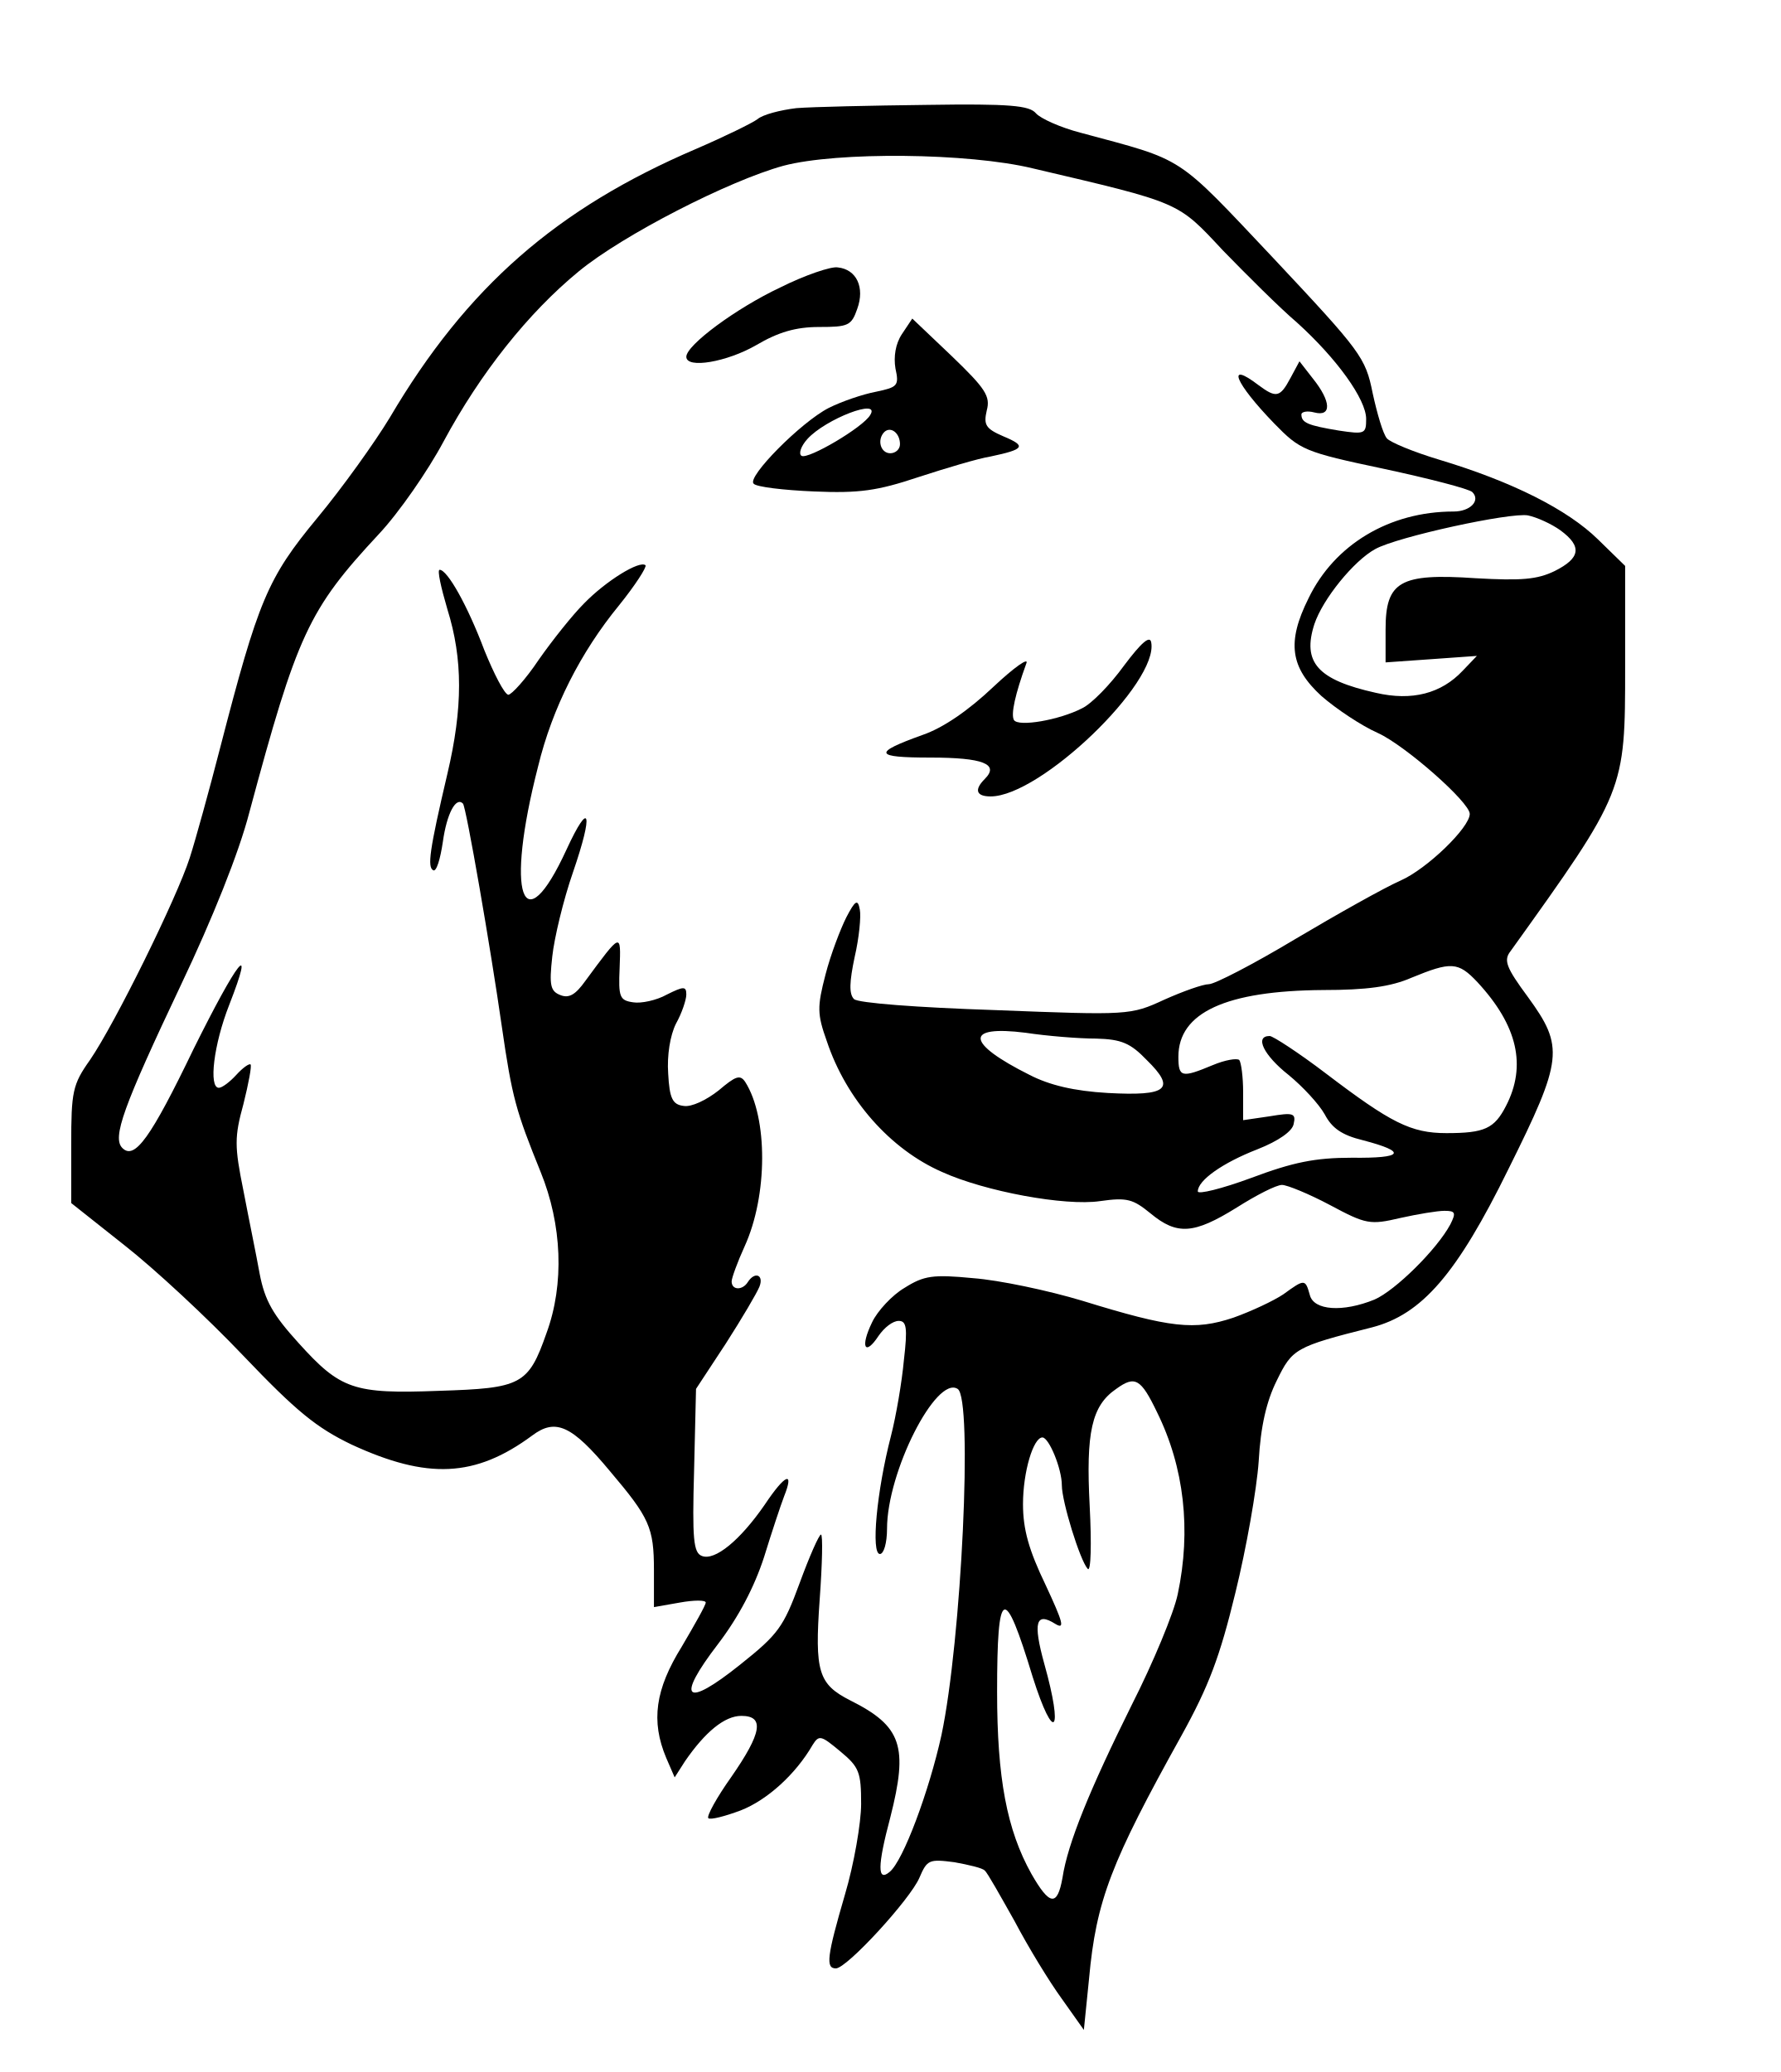
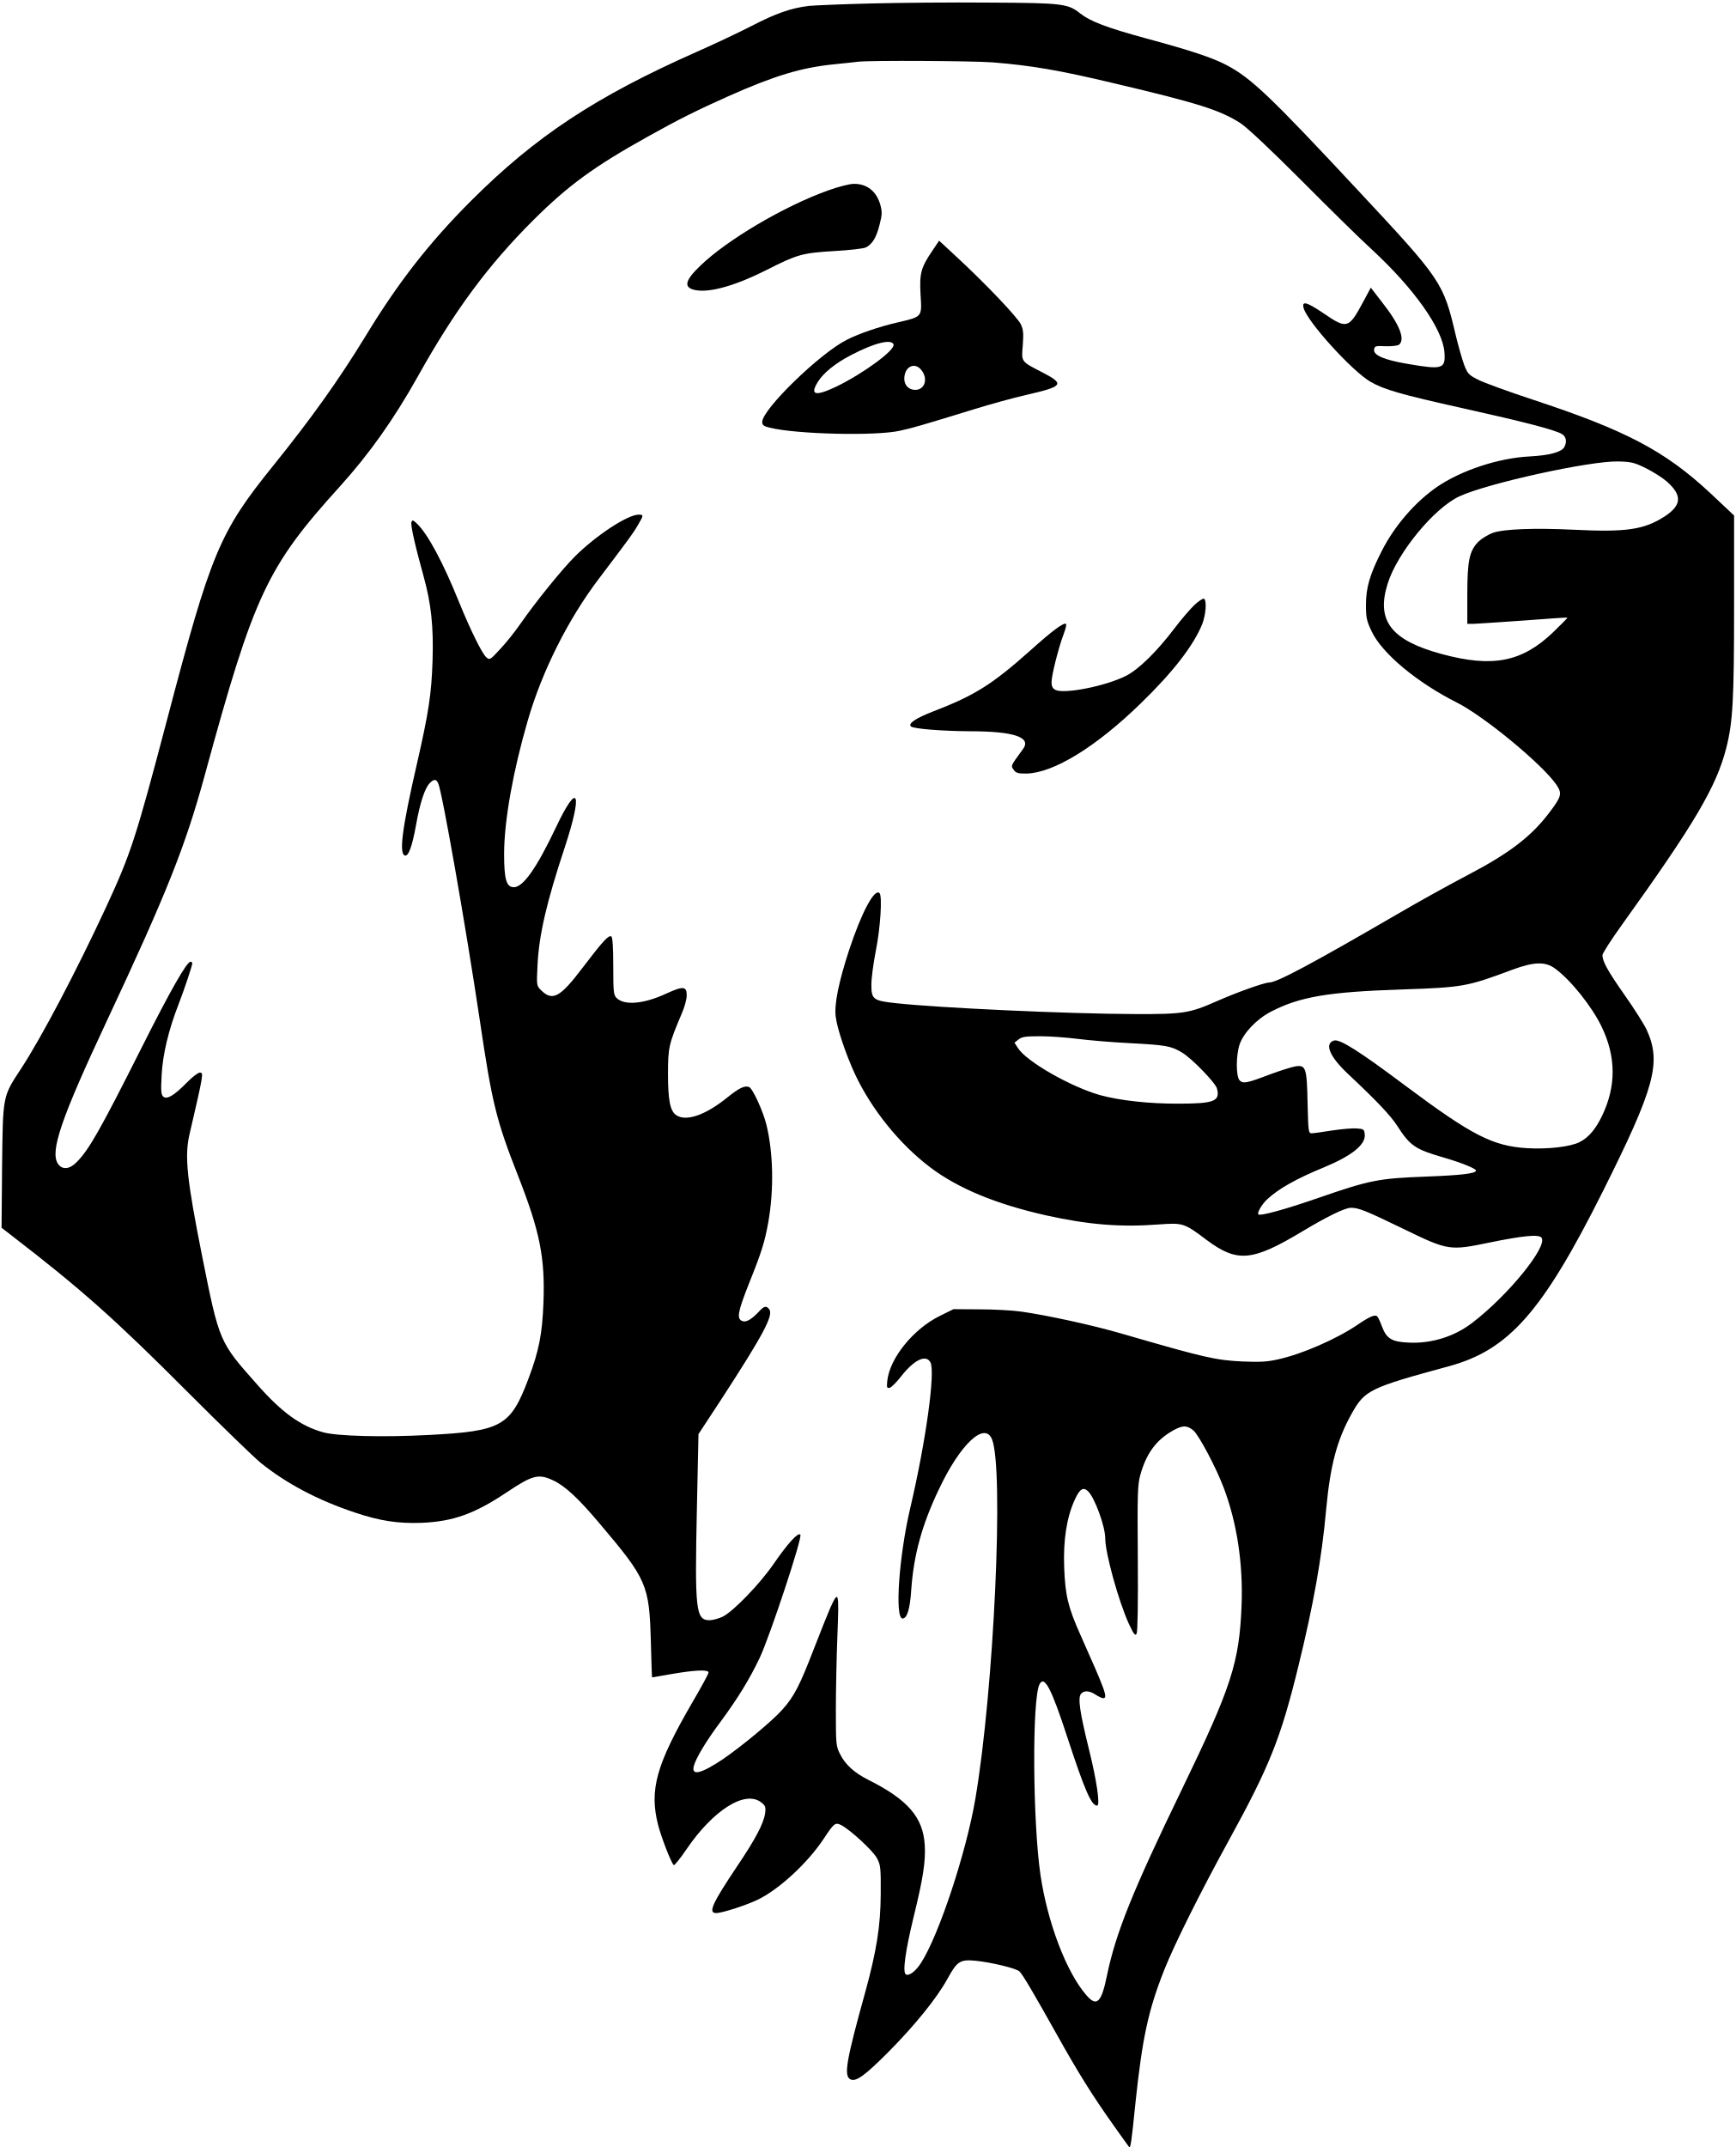
- <svg xmlns="http://www.w3.org/2000/svg" version="1.0" width="275pt" height="320pt" viewBox="0 0 275 320" preserveAspectRatio="xMidYMid meet">
-   <g transform="translate(0,320) scale(0.1,-0.1)" fill="#000000" stroke="none">
-     <path d="M1230 3033 c-25 -3 -52 -10 -60 -17 -8 -6 -51 -27 -95 -46 -215 -92 -354 -213 -473 -415 -23 -38 -73 -108 -112 -155 -77 -93 -91 -127 -150 -355 -17 -66 -38 -142 -47 -170 -20 -62 -115 -255 -154 -312 -27 -38 -29 -49 -29 -131 l0 -90 82 -65 c46 -36 128 -112 184 -171 82 -86 113 -111 167 -137 117 -54 191 -51 279 14 36 27 61 16 120 -55 61 -72 68 -87 68 -153 l0 -57 40 7 c22 4 40 4 40 0 0 -4 -17 -34 -37 -68 -41 -66 -48 -115 -24 -172 l13 -30 16 25 c31 45 61 70 87 70 36 0 32 -26 -16 -95 -22 -31 -38 -60 -35 -63 3 -3 26 3 50 12 41 16 85 56 111 101 10 16 13 15 43 -10 29 -24 32 -32 32 -81 0 -29 -11 -93 -25 -140 -28 -96 -30 -114 -14 -114 17 0 115 107 129 140 12 28 15 29 54 24 22 -4 44 -9 47 -13 4 -3 24 -39 46 -78 21 -40 54 -94 73 -120 l34 -48 8 79 c11 121 34 180 143 376 42 76 59 121 83 220 17 69 33 160 36 203 3 54 12 93 28 125 24 49 28 52 147 82 77 20 131 82 211 245 84 169 86 188 30 265 -34 46 -38 57 -27 71 177 247 177 247 177 439 l0 156 -42 41 c-47 46 -132 89 -245 123 -40 12 -76 27 -81 33 -6 7 -15 38 -22 70 -11 55 -18 64 -153 208 -153 162 -135 150 -298 194 -31 8 -62 22 -69 30 -10 12 -40 15 -169 13 -86 -1 -176 -3 -201 -5z m365 -93 c230 -54 223 -51 294 -127 36 -37 87 -88 114 -111 62 -56 107 -119 107 -149 0 -23 -2 -24 -42 -18 -48 8 -58 12 -58 25 0 4 9 6 20 3 27 -7 26 17 -2 52 l-21 27 -14 -26 c-16 -30 -22 -31 -49 -11 -51 39 -37 4 24 -59 40 -41 46 -44 169 -70 70 -15 132 -31 137 -36 13 -13 -3 -30 -29 -30 -99 0 -184 -51 -224 -134 -34 -68 -28 -107 20 -151 23 -20 62 -46 87 -57 42 -19 142 -107 142 -125 0 -21 -66 -85 -107 -103 -25 -11 -98 -52 -162 -90 -65 -39 -125 -70 -134 -70 -9 0 -40 -11 -69 -24 -52 -24 -55 -24 -261 -16 -121 4 -212 11 -218 17 -8 8 -7 27 1 65 7 30 10 63 8 73 -3 17 -7 15 -21 -12 -9 -18 -24 -57 -32 -88 -13 -50 -13 -61 2 -103 30 -90 98 -167 178 -202 66 -30 190 -53 244 -45 42 6 51 3 78 -19 41 -34 67 -32 133 9 30 19 61 35 70 35 8 0 42 -14 74 -31 56 -30 62 -31 109 -20 27 6 57 11 68 11 17 0 18 -3 9 -21 -21 -39 -85 -102 -117 -116 -49 -20 -94 -17 -100 7 -7 25 -8 25 -41 1 -15 -10 -49 -26 -77 -36 -60 -20 -97 -16 -233 26 -53 16 -129 32 -169 35 -62 6 -76 4 -106 -15 -19 -11 -42 -36 -50 -53 -19 -39 -11 -53 10 -21 9 13 22 23 31 23 12 0 14 -10 8 -61 -3 -33 -12 -86 -20 -117 -22 -85 -31 -182 -17 -182 6 0 11 17 11 39 0 88 76 237 109 216 24 -14 6 -389 -25 -535 -19 -86 -59 -194 -80 -211 -19 -16 -19 9 1 84 28 110 18 141 -62 181 -49 25 -55 44 -47 156 4 55 5 100 2 100 -3 0 -18 -34 -33 -75 -25 -68 -33 -79 -92 -126 -85 -68 -100 -54 -34 32 32 42 56 88 71 134 12 39 26 81 31 94 16 40 2 35 -30 -13 -38 -55 -77 -87 -97 -79 -13 5 -15 26 -12 132 l3 126 46 70 c25 39 48 78 52 88 7 18 -7 24 -18 7 -8 -13 -25 -13 -25 1 0 5 9 30 20 54 36 79 36 199 1 254 -8 12 -15 9 -41 -13 -19 -15 -42 -26 -54 -24 -17 2 -22 11 -24 50 -2 28 3 59 12 77 9 16 16 37 16 45 0 13 -4 13 -30 0 -16 -9 -40 -14 -52 -12 -21 3 -23 8 -21 53 2 55 3 56 -53 -20 -15 -21 -25 -27 -38 -22 -16 6 -18 15 -13 60 3 28 17 87 32 130 32 93 26 113 -10 35 -68 -148 -95 -70 -44 128 22 91 66 177 125 249 25 31 43 59 41 62 -9 8 -61 -24 -95 -59 -18 -18 -49 -57 -70 -87 -20 -30 -42 -54 -47 -54 -6 1 -22 32 -37 69 -26 69 -57 124 -69 124 -4 0 2 -27 12 -61 24 -77 24 -152 0 -254 -28 -119 -31 -144 -22 -149 5 -3 11 17 15 44 6 43 20 70 31 59 5 -5 43 -225 60 -344 16 -111 22 -131 60 -225 33 -81 37 -173 9 -249 -28 -80 -39 -85 -166 -89 -132 -5 -152 2 -217 74 -39 43 -52 65 -60 107 -5 28 -17 86 -25 128 -14 69 -14 83 0 134 8 32 13 59 11 61 -2 2 -12 -5 -22 -16 -10 -11 -22 -20 -27 -20 -16 0 -8 67 16 128 41 105 13 69 -55 -68 -66 -137 -91 -172 -110 -153 -16 16 1 63 91 253 48 101 89 203 105 265 74 275 91 313 200 430 31 33 76 98 100 143 57 106 131 199 209 263 68 56 232 140 316 163 83 22 286 20 385 -4z m815 -559 c34 -25 31 -43 -9 -63 -27 -13 -51 -15 -122 -11 -117 8 -139 -5 -139 -79 l0 -51 71 5 70 5 -22 -23 c-33 -35 -78 -47 -134 -34 -90 20 -114 47 -95 106 13 39 61 98 94 116 34 19 209 57 236 52 14 -3 36 -13 50 -23z m-128 -698 c62 -67 76 -129 44 -191 -18 -35 -33 -42 -92 -42 -55 0 -86 16 -186 92 -42 32 -82 58 -87 58 -24 0 -9 -30 29 -60 22 -18 47 -45 56 -61 11 -21 26 -32 59 -40 69 -18 63 -28 -17 -27 -57 0 -91 -7 -155 -31 -46 -17 -83 -26 -83 -21 0 17 38 44 92 65 33 13 54 28 56 39 4 17 -1 18 -37 12 l-41 -6 0 43 c0 24 -3 46 -6 50 -4 3 -22 0 -41 -8 -48 -20 -53 -19 -53 13 0 68 73 102 224 103 66 0 104 5 136 19 61 25 72 25 102 -7z m-589 -87 c39 -1 53 -7 78 -33 46 -45 32 -56 -60 -51 -52 3 -90 12 -121 28 -98 49 -101 77 -6 65 33 -5 82 -9 109 -9z m94 -577 c42 -85 53 -182 32 -281 -6 -29 -38 -106 -71 -171 -65 -131 -99 -214 -107 -267 -8 -45 -20 -43 -48 6 -38 68 -53 148 -53 281 0 163 11 168 55 23 33 -104 48 -87 18 20 -18 65 -13 81 17 62 15 -9 12 2 -15 60 -26 54 -35 86 -35 125 0 50 16 103 30 103 10 0 30 -48 30 -74 0 -25 28 -116 40 -129 5 -5 6 39 3 97 -6 114 3 155 41 181 29 21 38 16 63 -36z" />
-     <path d="M1205 2756 c-68 -32 -145 -89 -145 -107 0 -19 63 -8 108 18 34 20 61 28 97 28 45 0 50 2 59 28 12 33 -1 61 -30 64 -10 2 -51 -12 -89 -31z" />
-     <path d="M1393 2684 c-10 -15 -13 -35 -10 -53 6 -27 3 -29 -30 -36 -21 -4 -53 -15 -73 -25 -43 -22 -127 -107 -116 -117 4 -5 46 -10 93 -12 70 -3 98 1 161 22 43 14 93 29 112 32 52 11 56 16 20 31 -28 12 -31 18 -26 40 6 22 -2 34 -54 84 l-61 58 -16 -24z m-49 -125 c-11 -19 -96 -69 -106 -63 -5 3 -1 15 9 26 28 31 114 64 97 37z m46 -45 c0 -8 -7 -14 -15 -14 -15 0 -21 21 -9 33 10 9 24 -2 24 -19z" />
-     <path d="M1736 2172 c-21 -29 -50 -59 -65 -66 -35 -18 -98 -29 -105 -18 -5 9 2 40 19 87 5 11 -18 -5 -51 -36 -38 -36 -77 -63 -109 -74 -78 -28 -75 -35 12 -35 81 0 107 -10 84 -33 -17 -17 -13 -27 9 -27 77 0 260 176 248 238 -2 11 -15 0 -42 -36z" />
+ <svg xmlns="http://www.w3.org/2000/svg" version="1.0" width="1002pt" height="1239pt" viewBox="0 0 1002 1239" preserveAspectRatio="xMidYMid meet">
+   <g transform="translate(0,1239) scale(0.1,-0.1)" fill="#000000" stroke="none">
+     <path d="M5027 12370 c-165 -4 -325 -11 -357 -14 -102 -12 -191 -43 -330 -115 -74 -38 -218 -106 -320 -151 -580 -257 -928 -486 -1301 -859 -242 -242 -422 -473 -609 -781 -154 -252 -313 -475 -535 -750 -308 -382 -357 -499 -610 -1461 -182 -690 -209 -774 -355 -1089 -169 -364 -369 -744 -487 -925 -109 -166 -106 -153 -111 -565 l-3 -355 58 -45 c405 -312 594 -480 1023 -910 190 -190 377 -371 415 -402 148 -119 329 -215 542 -286 145 -49 250 -65 388 -60 182 8 305 52 493 178 147 98 181 107 267 66 68 -32 146 -105 268 -250 271 -320 285 -352 294 -678 3 -115 6 -208 7 -208 1 0 53 9 116 20 134 23 210 26 210 8 0 -7 -41 -83 -91 -168 -211 -363 -252 -508 -200 -712 19 -73 74 -215 90 -231 4 -4 37 37 73 90 155 228 340 345 433 271 23 -18 26 -26 22 -60 -8 -60 -56 -151 -162 -308 -144 -215 -169 -270 -121 -270 36 0 182 48 246 80 123 62 282 210 373 346 62 94 68 99 104 81 53 -28 183 -148 205 -190 21 -39 23 -54 22 -207 -1 -185 -24 -328 -89 -565 -110 -396 -125 -483 -87 -504 32 -17 82 19 217 154 155 156 284 315 345 427 55 100 72 111 160 103 91 -9 237 -44 255 -62 19 -18 81 -124 215 -363 125 -224 210 -359 326 -522 48 -68 89 -125 91 -127 9 -12 14 23 37 250 40 379 74 537 167 772 58 146 205 441 370 742 238 433 302 593 404 1010 87 355 135 624 160 902 24 258 62 402 148 556 76 135 102 148 562 273 345 94 539 314 885 1004 303 605 342 748 255 938 -14 30 -70 119 -125 197 -99 141 -130 197 -130 233 0 10 50 88 111 173 421 586 547 799 604 1023 38 150 45 277 45 825 l0 516 -137 129 c-261 243 -485 362 -1026 540 -139 46 -280 97 -313 114 -56 28 -62 35 -82 86 -11 30 -33 106 -48 168 -73 310 -79 319 -573 848 -499 535 -609 640 -752 715 -82 43 -210 85 -469 155 -220 60 -317 97 -374 142 -71 57 -101 61 -526 63 -212 2 -519 -1 -683 -5z m704 -340 c222 -18 383 -45 701 -121 485 -114 612 -155 729 -230 40 -27 166 -145 349 -328 157 -158 340 -338 408 -400 245 -226 410 -459 420 -594 7 -96 -10 -102 -212 -67 -136 23 -199 50 -194 83 3 20 8 22 67 19 36 -1 70 3 77 9 37 31 3 117 -99 246 l-64 83 -44 -82 c-83 -155 -94 -158 -226 -68 -99 67 -129 76 -118 33 19 -77 280 -365 386 -426 77 -45 178 -74 529 -152 360 -80 542 -127 578 -151 23 -15 28 -44 12 -74 -16 -29 -86 -48 -200 -54 -179 -9 -395 -80 -535 -176 -126 -87 -244 -223 -318 -368 -69 -135 -92 -212 -92 -312 0 -75 4 -93 33 -154 60 -127 262 -295 493 -411 158 -80 490 -354 573 -473 34 -50 30 -68 -35 -154 -106 -143 -234 -241 -477 -368 -103 -54 -286 -155 -407 -226 -491 -285 -694 -394 -739 -394 -28 0 -190 -58 -305 -109 -154 -68 -192 -74 -466 -73 -394 1 -1141 36 -1385 63 -130 14 -140 22 -140 107 0 37 12 126 26 197 26 129 38 315 21 331 -29 29 -104 -112 -176 -330 -59 -181 -86 -311 -77 -382 8 -69 58 -217 112 -334 95 -202 257 -403 433 -536 161 -122 381 -213 671 -278 244 -54 430 -69 650 -52 138 10 146 8 273 -88 179 -134 265 -126 555 48 147 88 246 136 280 136 45 0 83 -15 306 -123 255 -124 264 -125 492 -78 195 40 285 49 302 29 40 -48 -193 -335 -401 -493 -102 -78 -233 -119 -363 -113 -100 4 -130 22 -157 94 -10 27 -22 53 -27 57 -12 13 -43 0 -112 -47 -122 -83 -323 -171 -462 -201 -61 -14 -106 -16 -200 -12 -159 7 -226 23 -698 160 -164 48 -428 106 -583 128 -49 7 -158 13 -240 13 l-151 1 -79 -39 c-152 -75 -288 -242 -303 -373 -4 -39 -3 -45 13 -42 10 2 39 31 65 64 76 98 145 131 171 83 29 -55 -26 -454 -116 -838 -66 -280 -91 -640 -45 -640 26 0 43 54 50 164 14 202 62 377 160 582 122 259 263 392 306 289 70 -169 12 -1445 -96 -2077 -53 -310 -210 -785 -313 -945 -30 -48 -70 -78 -88 -67 -20 12 -3 134 45 332 55 224 70 322 64 416 -10 159 -98 261 -326 375 -80 40 -134 89 -163 149 -23 45 -24 57 -24 252 0 113 4 308 9 434 10 251 7 263 -41 158 -14 -32 -56 -137 -94 -235 -83 -215 -115 -277 -182 -352 -58 -66 -236 -213 -344 -287 -126 -84 -183 -98 -168 -40 11 44 68 140 155 257 99 134 167 245 225 367 59 125 249 698 235 712 -14 14 -72 -50 -155 -170 -79 -115 -231 -272 -292 -303 -23 -11 -58 -21 -77 -21 -80 0 -86 56 -73 654 l9 420 128 195 c248 381 307 493 280 526 -18 22 -29 19 -64 -19 -39 -41 -70 -58 -90 -50 -35 13 -28 51 37 216 74 184 91 239 112 355 33 188 29 399 -11 563 -19 77 -79 209 -100 217 -26 10 -58 -6 -129 -63 -124 -100 -236 -138 -292 -99 -35 24 -47 87 -47 240 0 150 5 171 79 345 16 36 29 83 29 105 1 54 -21 56 -118 11 -130 -60 -242 -70 -287 -25 -17 17 -19 35 -19 183 0 110 -4 167 -11 172 -16 9 -49 -27 -164 -178 -132 -175 -176 -198 -242 -132 -26 26 -26 27 -20 148 9 173 52 359 157 676 106 322 77 386 -51 115 -111 -234 -189 -345 -243 -345 -43 0 -56 46 -56 192 0 189 51 476 136 768 82 285 234 588 413 823 178 235 199 264 224 308 33 56 33 59 3 59 -62 0 -243 -118 -365 -239 -75 -74 -228 -263 -317 -391 -32 -46 -85 -113 -118 -147 -57 -62 -59 -63 -79 -46 -26 24 -92 159 -157 318 -92 229 -182 396 -244 454 -21 20 -26 22 -31 8 -6 -15 20 -132 70 -312 44 -159 58 -290 52 -485 -6 -195 -23 -304 -91 -601 -84 -365 -104 -515 -69 -526 20 -7 42 51 64 173 23 130 51 216 80 245 24 24 36 24 48 0 22 -41 160 -828 241 -1371 70 -473 94 -574 220 -894 127 -324 157 -474 147 -736 -7 -179 -26 -276 -86 -435 -104 -276 -154 -304 -576 -326 -265 -14 -526 -7 -608 15 -131 36 -240 114 -385 279 -216 243 -216 242 -315 737 -88 442 -102 576 -74 700 84 362 83 360 60 360 -10 0 -43 -25 -73 -56 -75 -76 -115 -100 -137 -83 -13 12 -15 30 -10 124 6 119 40 262 98 410 34 88 79 223 79 236 0 5 -5 9 -10 9 -22 0 -116 -165 -282 -495 -241 -479 -305 -591 -376 -662 -41 -42 -84 -45 -108 -8 -46 71 19 261 282 822 345 736 453 1006 565 1416 286 1048 359 1204 783 1672 167 185 308 383 447 631 213 382 407 644 668 904 201 200 350 309 661 482 173 97 290 155 465 233 268 119 421 165 610 184 61 6 124 13 140 15 73 8 654 5 776 -4z m3770 -2342 c42 -21 96 -55 121 -77 90 -80 86 -137 -14 -202 -118 -76 -222 -91 -523 -76 -231 11 -405 4 -468 -18 -27 -10 -64 -33 -83 -51 -52 -53 -64 -110 -64 -306 l0 -168 38 0 c20 1 150 9 287 19 138 11 251 18 253 17 1 -2 -36 -40 -83 -85 -180 -172 -349 -205 -644 -125 -291 79 -378 192 -311 405 55 178 269 438 415 505 165 76 754 205 916 201 76 -2 93 -6 160 -39z m-525 -2887 c90 -65 213 -219 269 -335 84 -174 85 -343 4 -513 -37 -78 -79 -128 -131 -154 -53 -27 -184 -42 -302 -35 -199 12 -319 74 -700 358 -271 203 -383 274 -416 263 -57 -18 -24 -94 84 -195 159 -149 242 -236 280 -295 77 -119 104 -137 273 -186 100 -29 183 -63 183 -74 0 -17 -81 -27 -289 -35 -275 -10 -326 -21 -621 -123 -187 -65 -335 -106 -346 -95 -9 9 21 60 53 89 65 60 168 118 327 183 161 67 240 131 234 190 -3 29 -6 31 -47 34 -24 2 -89 -4 -143 -12 -54 -9 -107 -16 -117 -16 -18 0 -19 12 -23 173 -4 206 -10 223 -71 213 -22 -4 -86 -24 -143 -45 -136 -52 -158 -56 -178 -36 -22 22 -22 145 0 209 23 66 99 146 181 188 166 86 329 114 757 128 350 12 375 16 636 114 125 46 190 48 246 7z m-2757 -406 c63 -8 200 -20 305 -25 207 -11 236 -16 299 -54 55 -32 194 -175 202 -208 19 -73 -16 -87 -222 -87 -168 -1 -338 18 -452 49 -170 48 -426 194 -475 272 l-20 31 23 18 c19 16 41 19 125 19 55 0 152 -7 215 -15z m670 -2260 c32 -28 131 -214 175 -331 77 -204 112 -439 103 -678 -13 -331 -59 -472 -344 -1061 -284 -586 -382 -829 -433 -1075 -32 -157 -59 -183 -118 -115 -115 131 -225 418 -266 696 -45 308 -49 1019 -5 1100 28 53 69 -27 160 -306 101 -308 139 -395 172 -395 19 0 -2 145 -48 329 -52 211 -64 293 -45 316 17 21 49 19 85 -5 17 -11 36 -20 43 -20 29 0 13 42 -132 367 -71 159 -87 227 -93 388 -6 159 15 290 61 390 28 62 48 75 75 51 39 -35 101 -204 101 -274 0 -86 78 -365 136 -492 29 -62 37 -72 45 -58 6 11 9 176 7 435 -3 371 -1 425 14 480 35 125 91 202 188 257 57 32 81 32 119 1z" />
+     <path d="M4780 11291 c-254 -91 -583 -285 -738 -435 -92 -88 -98 -128 -23 -141 84 -14 232 29 406 117 177 90 206 98 388 109 88 5 170 14 185 21 37 19 60 55 79 130 15 58 16 74 5 115 -22 79 -77 123 -154 122 -24 0 -90 -17 -148 -38z" />
+     <path d="M5380 10940 c-64 -95 -73 -127 -66 -252 8 -129 11 -125 -134 -159 -101 -23 -222 -64 -292 -100 -154 -77 -488 -401 -488 -474 0 -18 8 -25 43 -33 151 -38 612 -49 750 -18 77 17 103 24 432 125 94 29 228 66 299 82 214 49 224 62 95 129 -128 66 -123 60 -115 158 5 68 3 90 -11 120 -19 40 -194 225 -365 384 l-107 99 -41 -61z m-222 -538 c10 -32 -171 -165 -328 -242 -124 -59 -157 -51 -109 26 31 51 101 108 192 155 134 70 234 95 245 61z m161 -148 c40 -50 19 -114 -36 -114 -37 0 -63 27 -63 64 0 70 60 100 99 50z" />
+     <path d="M6895 8899 c-24 -23 -77 -84 -116 -136 -102 -134 -207 -237 -279 -273 -118 -60 -359 -107 -408 -81 -16 8 -22 21 -22 45 0 39 41 201 70 277 11 29 17 55 14 58 -11 12 -78 -37 -209 -155 -218 -194 -318 -257 -557 -349 -101 -39 -147 -70 -130 -87 14 -14 182 -27 342 -28 254 0 356 -35 305 -103 -75 -103 -71 -94 -51 -123 12 -15 26 -19 73 -18 155 4 399 153 657 404 189 183 307 337 356 459 21 54 27 136 10 146 -5 3 -30 -13 -55 -36z" />
  </g>
</svg>
